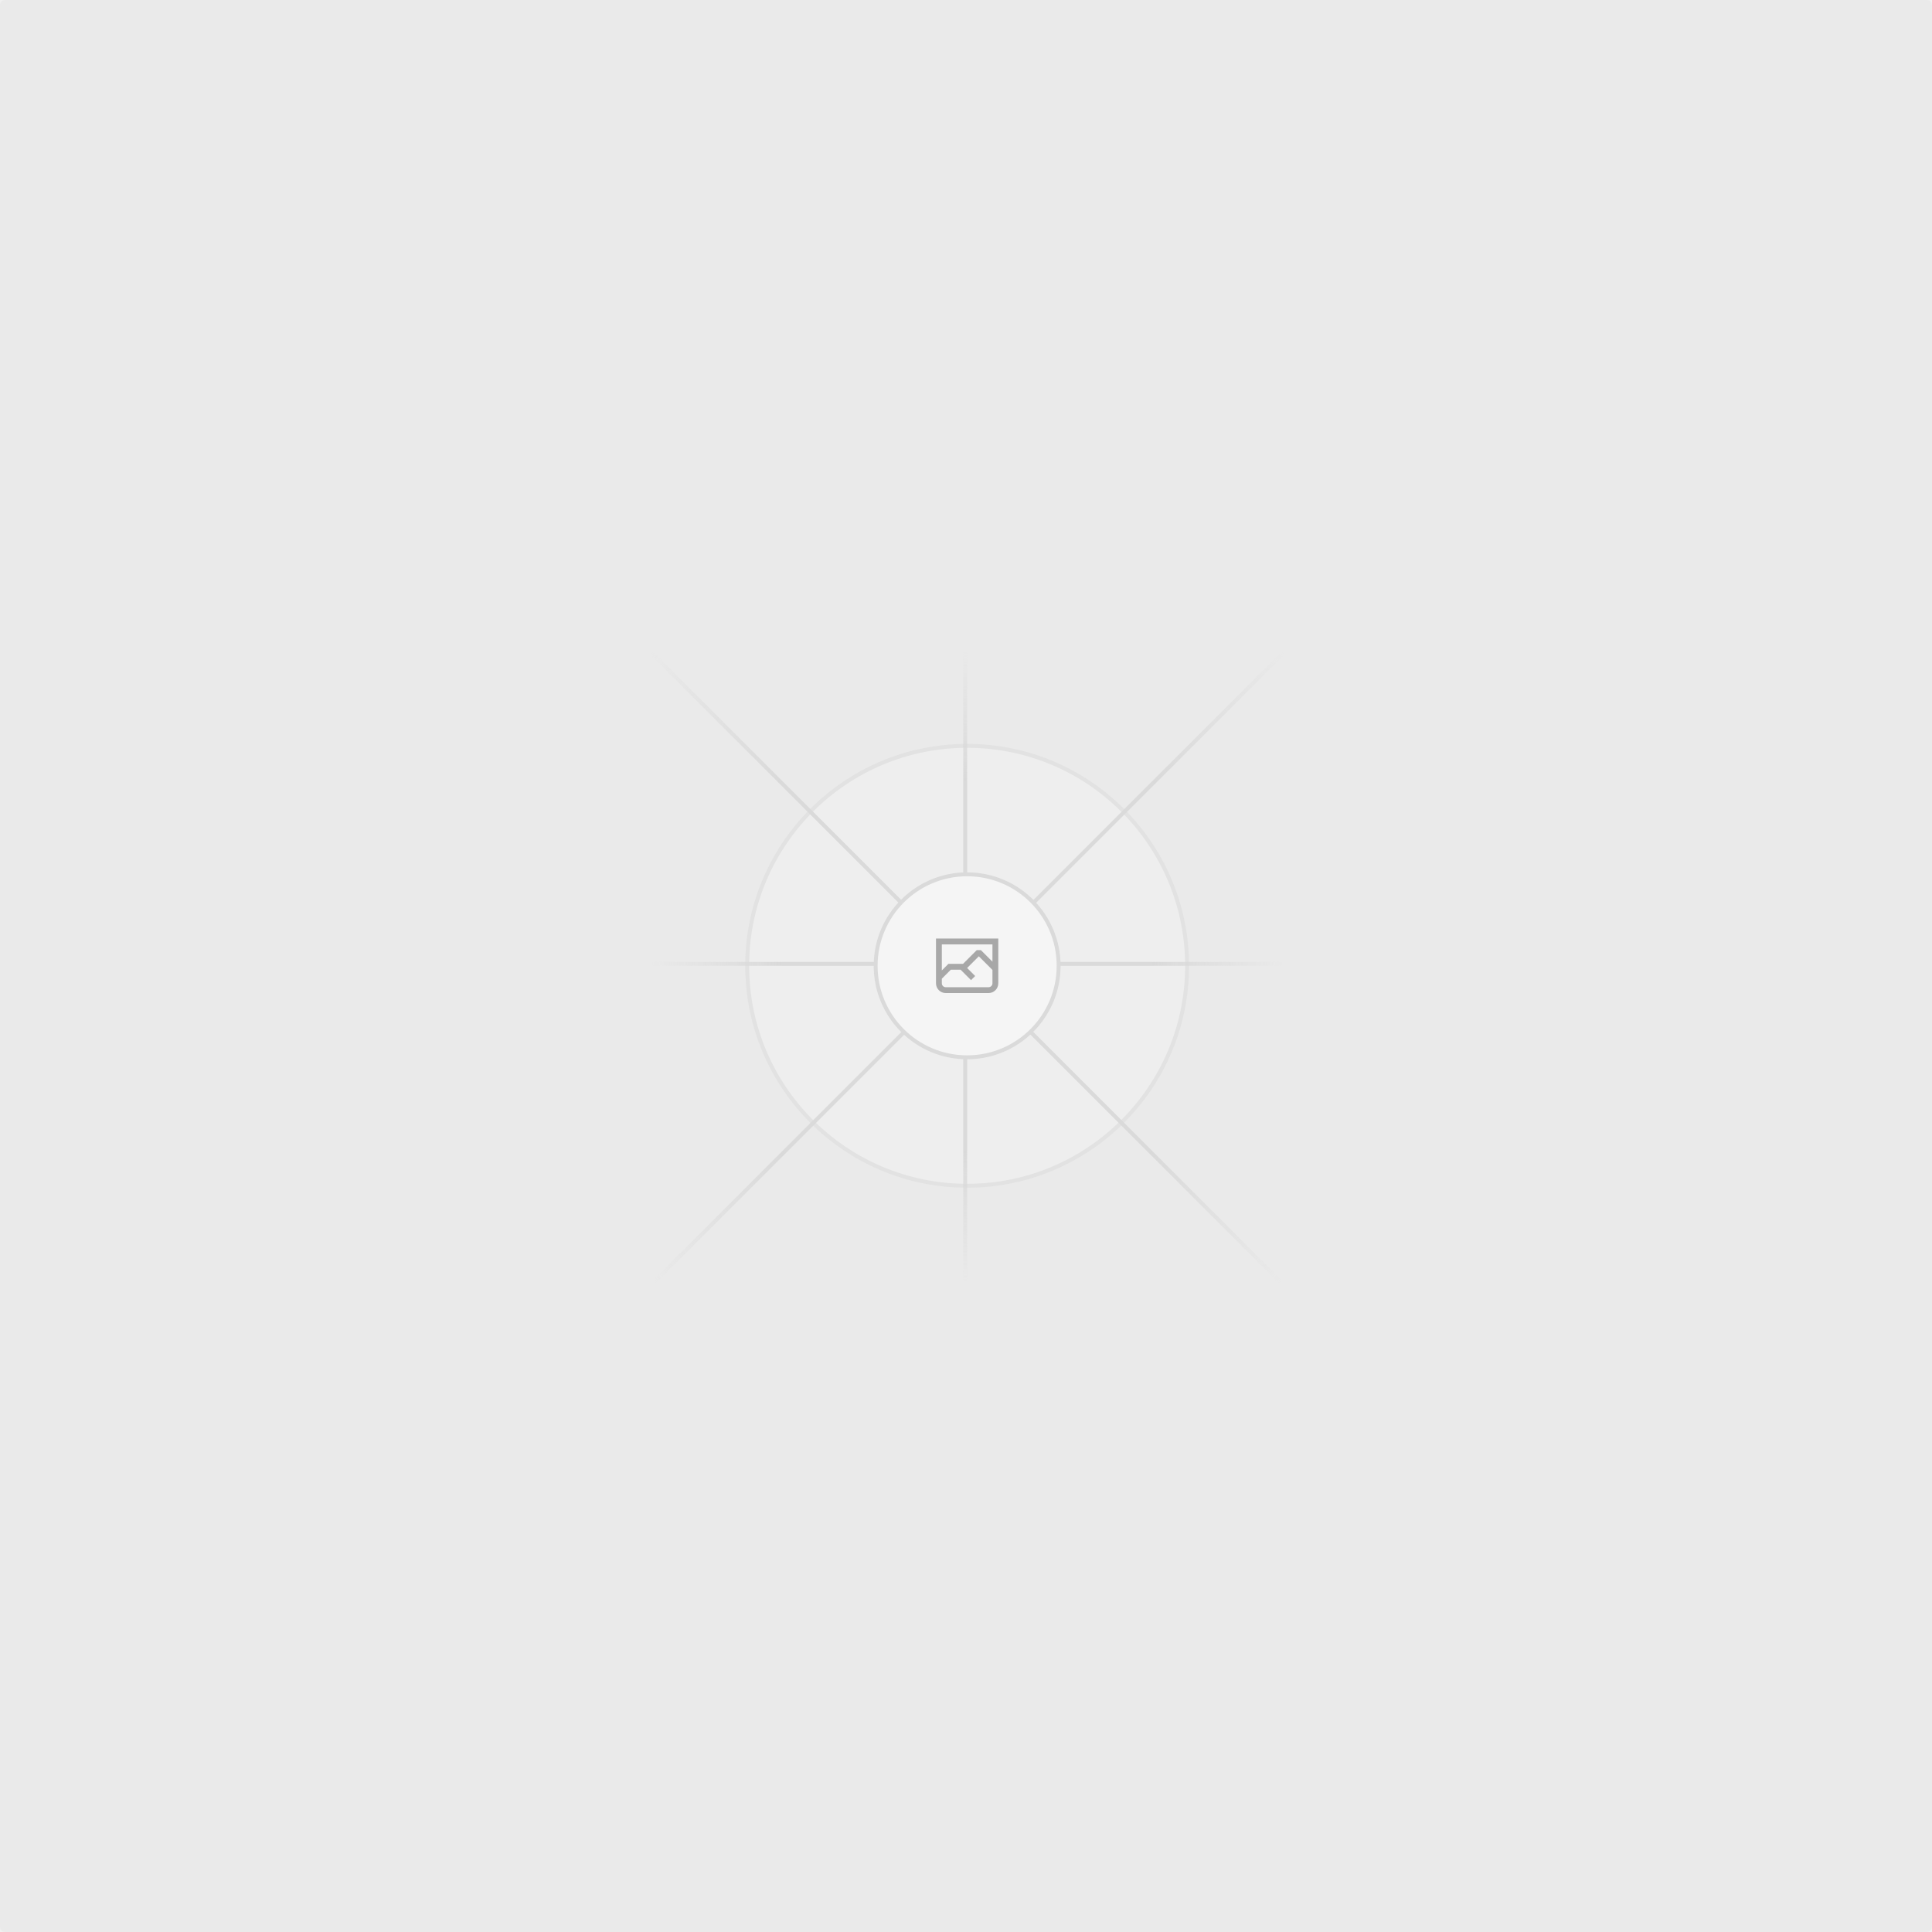
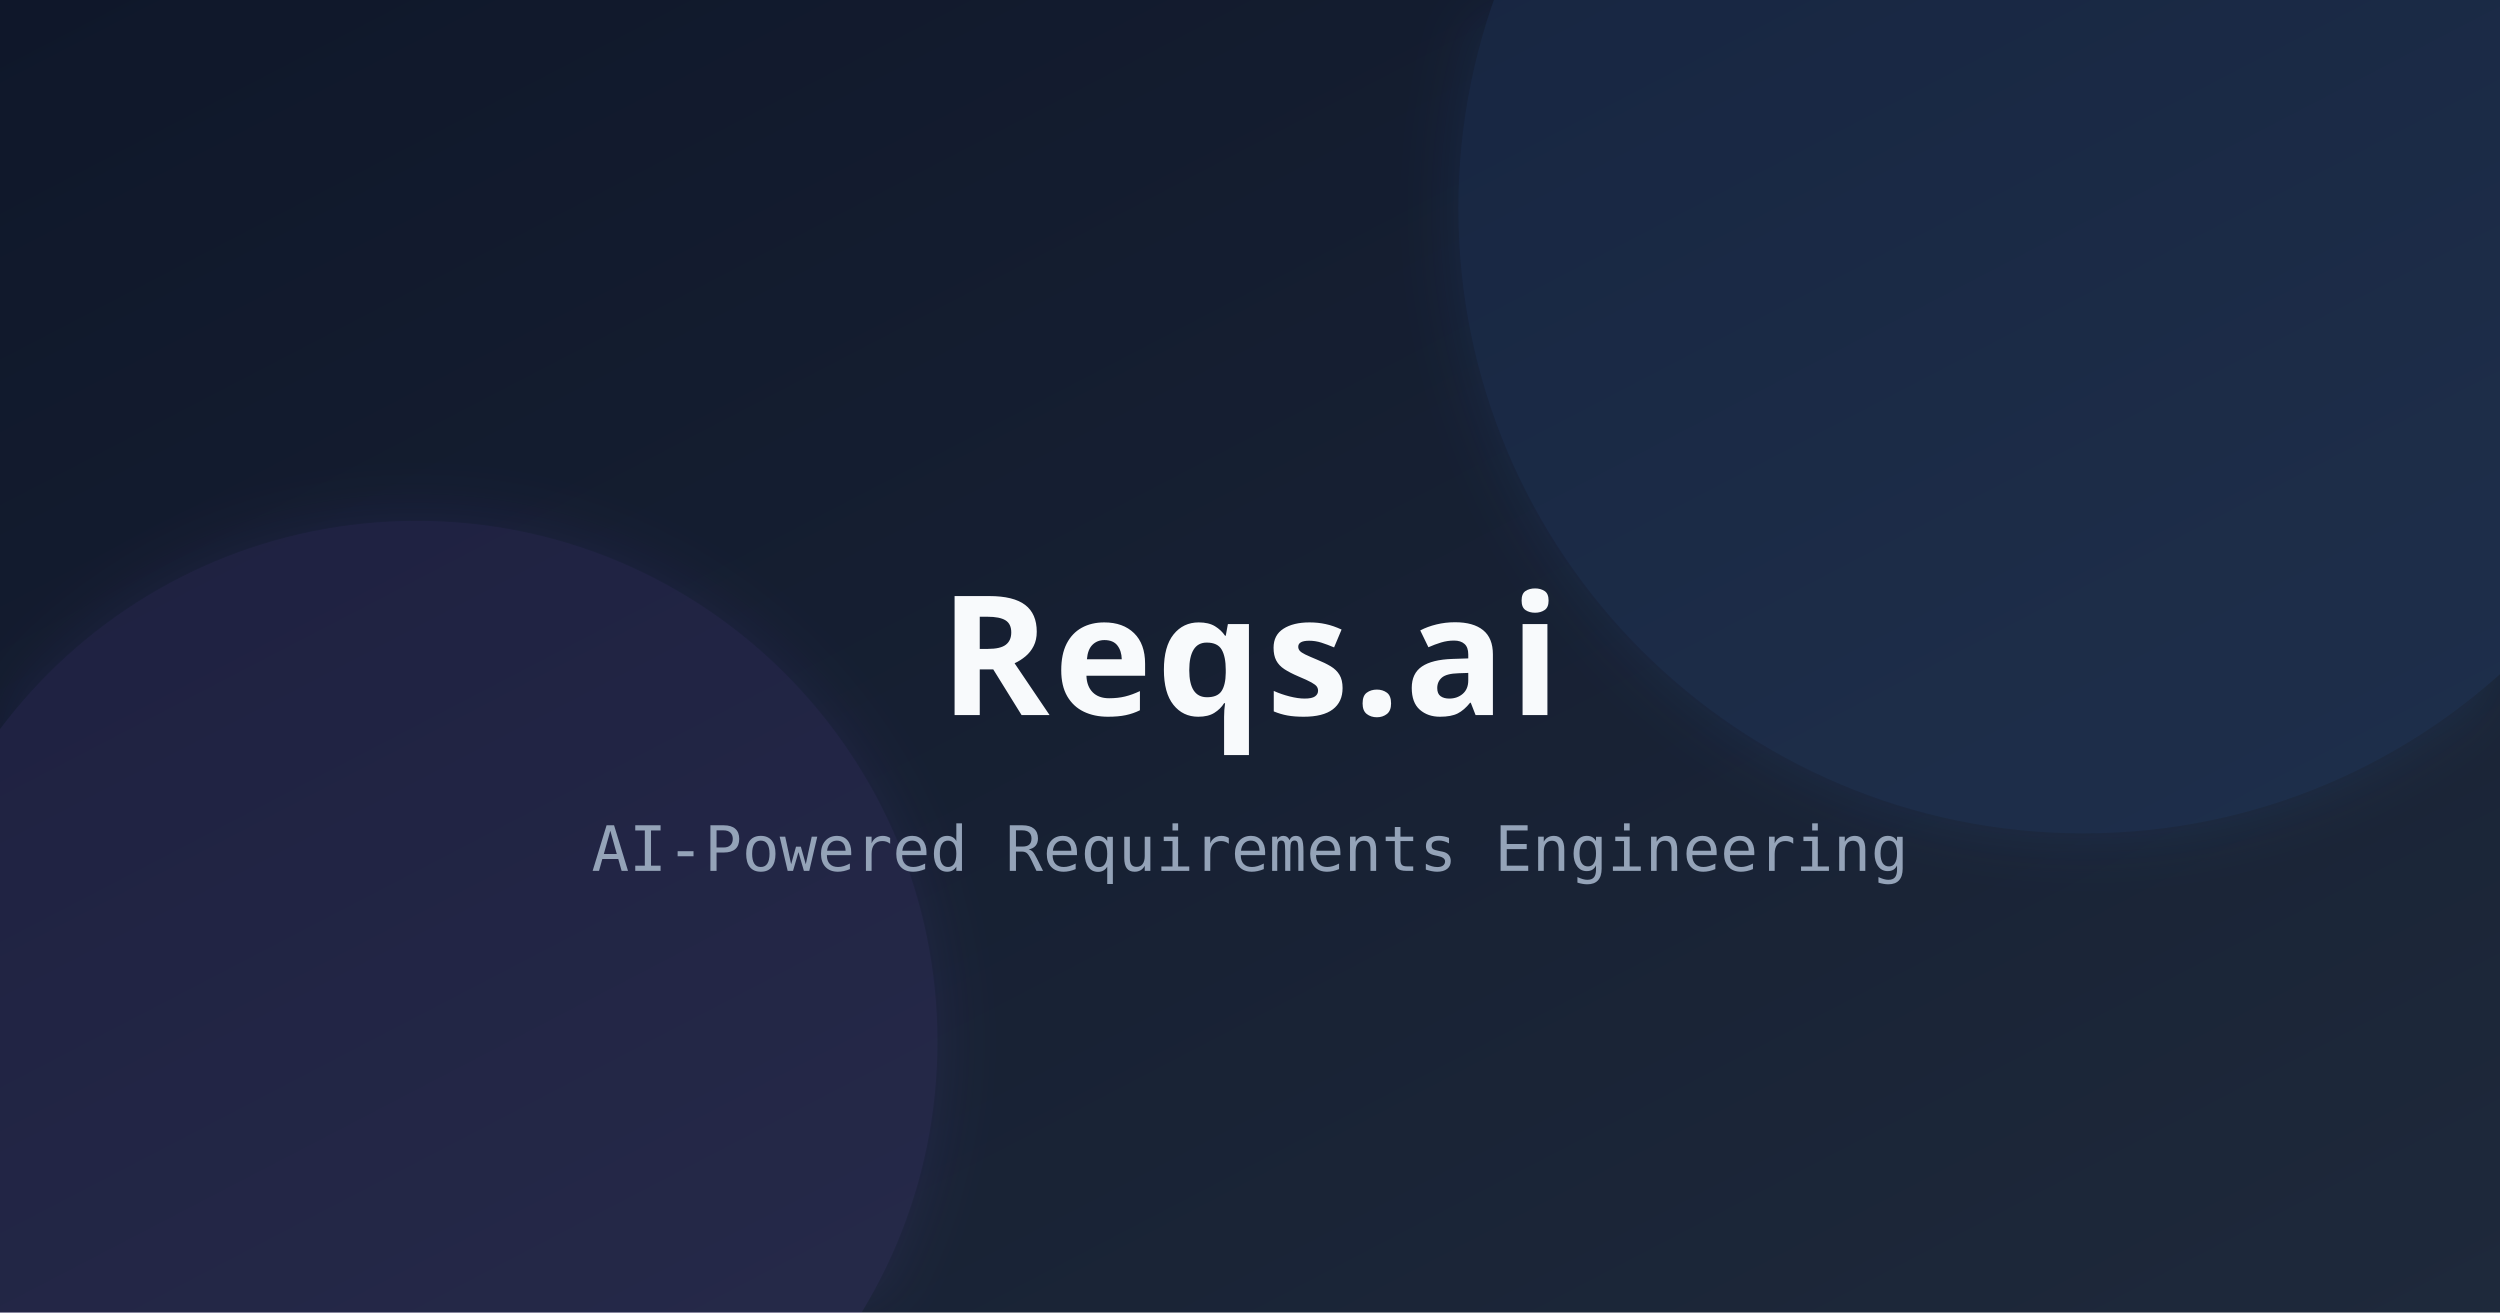
- <svg xmlns="http://www.w3.org/2000/svg" width="1200" height="1200" fill="none">
-   <rect width="1200" height="1200" fill="#EAEAEA" rx="3" />
-   <g opacity=".5">
-     <g opacity=".5">
-       <path fill="#FAFAFA" d="M600.709 736.5c-75.454 0-136.621-61.167-136.621-136.62 0-75.454 61.167-136.621 136.621-136.621 75.453 0 136.62 61.167 136.62 136.621 0 75.453-61.167 136.62-136.62 136.62Z" />
-       <path stroke="#C9C9C9" stroke-width="2.418" d="M600.709 736.5c-75.454 0-136.621-61.167-136.621-136.62 0-75.454 61.167-136.621 136.621-136.621 75.453 0 136.62 61.167 136.62 136.621 0 75.453-61.167 136.62-136.62 136.62Z" />
-     </g>
-     <path stroke="url(#a)" stroke-width="2.418" d="M0-1.209h553.581" transform="scale(1 -1) rotate(45 1163.11 91.165)" />
-     <path stroke="url(#b)" stroke-width="2.418" d="M404.846 598.671h391.726" />
-     <path stroke="url(#c)" stroke-width="2.418" d="M599.5 795.742V404.017" />
-     <path stroke="url(#d)" stroke-width="2.418" d="m795.717 796.597-391.441-391.44" />
-     <path fill="#fff" d="M600.709 656.704c-31.384 0-56.825-25.441-56.825-56.824 0-31.384 25.441-56.825 56.825-56.825 31.383 0 56.824 25.441 56.824 56.825 0 31.383-25.441 56.824-56.824 56.824Z" />
-     <g clip-path="url(#e)">
-       <path fill="#666" fill-rule="evenodd" d="M616.426 586.58h-31.434v16.176l3.553-3.554.531-.531h9.068l.074-.074 8.463-8.463h2.565l7.18 7.181V586.58Zm-15.715 14.654 3.698 3.699 1.283 1.282-2.565 2.565-1.282-1.283-5.2-5.199h-6.066l-5.514 5.514-.073.073v2.876a2.418 2.418 0 0 0 2.418 2.418h26.598a2.418 2.418 0 0 0 2.418-2.418v-8.317l-8.463-8.463-7.181 7.181-.071.072Zm-19.347 5.442v4.085a6.045 6.045 0 0 0 6.046 6.045h26.598a6.044 6.044 0 0 0 6.045-6.045v-7.108l1.356-1.355-1.282-1.283-.074-.073v-17.989h-38.689v23.43l-.146.146.146.147Z" clip-rule="evenodd" />
-     </g>
-     <path stroke="#C9C9C9" stroke-width="2.418" d="M600.709 656.704c-31.384 0-56.825-25.441-56.825-56.824 0-31.384 25.441-56.825 56.825-56.825 31.383 0 56.824 25.441 56.824 56.825 0 31.383-25.441 56.824-56.824 56.824Z" />
-   </g>
+ <svg xmlns="http://www.w3.org/2000/svg" width="1200" height="630">
  <defs>
-     <linearGradient id="a" x1="554.061" x2="-.48" y1=".083" y2=".087" gradientUnits="userSpaceOnUse">
-       <stop stop-color="#C9C9C9" stop-opacity="0" />
-       <stop offset=".208" stop-color="#C9C9C9" />
-       <stop offset=".792" stop-color="#C9C9C9" />
-       <stop offset="1" stop-color="#C9C9C9" stop-opacity="0" />
+     <linearGradient id="bg" x1="0%" y1="0%" x2="100%" y2="100%">
+       <stop offset="0%" style="stop-color:#0f172a;stop-opacity:1" />
+       <stop offset="100%" style="stop-color:#1e293b;stop-opacity:1" />
    </linearGradient>
-     <linearGradient id="b" x1="796.912" x2="404.507" y1="599.963" y2="599.965" gradientUnits="userSpaceOnUse">
-       <stop stop-color="#C9C9C9" stop-opacity="0" />
-       <stop offset=".208" stop-color="#C9C9C9" />
-       <stop offset=".792" stop-color="#C9C9C9" />
-       <stop offset="1" stop-color="#C9C9C9" stop-opacity="0" />
-     </linearGradient>
-     <linearGradient id="c" x1="600.792" x2="600.794" y1="403.677" y2="796.082" gradientUnits="userSpaceOnUse">
-       <stop stop-color="#C9C9C9" stop-opacity="0" />
-       <stop offset=".208" stop-color="#C9C9C9" />
-       <stop offset=".792" stop-color="#C9C9C9" />
-       <stop offset="1" stop-color="#C9C9C9" stop-opacity="0" />
-     </linearGradient>
-     <linearGradient id="d" x1="404.85" x2="796.972" y1="403.903" y2="796.02" gradientUnits="userSpaceOnUse">
-       <stop stop-color="#C9C9C9" stop-opacity="0" />
-       <stop offset=".208" stop-color="#C9C9C9" />
-       <stop offset=".792" stop-color="#C9C9C9" />
-       <stop offset="1" stop-color="#C9C9C9" stop-opacity="0" />
-     </linearGradient>
-     <clipPath id="e">
-       <path fill="#fff" d="M581.364 580.535h38.689v38.689h-38.689z" />
-     </clipPath>
+     <filter id="glow" x="-20%" y="-20%" width="140%" height="140%">
+       <feGaussianBlur stdDeviation="15" result="blur" />
+       <feComposite in="SourceGraphic" in2="blur" operator="over" />
+     </filter>
  </defs>
+   <rect width="100%" height="100%" fill="url(#bg)" />
+   <circle cx="1000" cy="100" r="300" fill="#3b82f6" opacity="0.1" filter="url(#glow)" />
+   <circle cx="200" cy="500" r="250" fill="#8b5cf6" opacity="0.1" filter="url(#glow)" />
+   <text x="50%" y="50%" dominant-baseline="middle" text-anchor="middle" font-family="'Outfit', sans-serif" font-size="80" fill="#f8fafc" font-weight="bold" letter-spacing="2">Reqs.ai</text>
+   <text x="50%" y="65%" dominant-baseline="middle" text-anchor="middle" font-family="'Space Mono', monospace" font-size="30" fill="#94a3b8">AI-Powered Requirements Engineering</text>
</svg>
